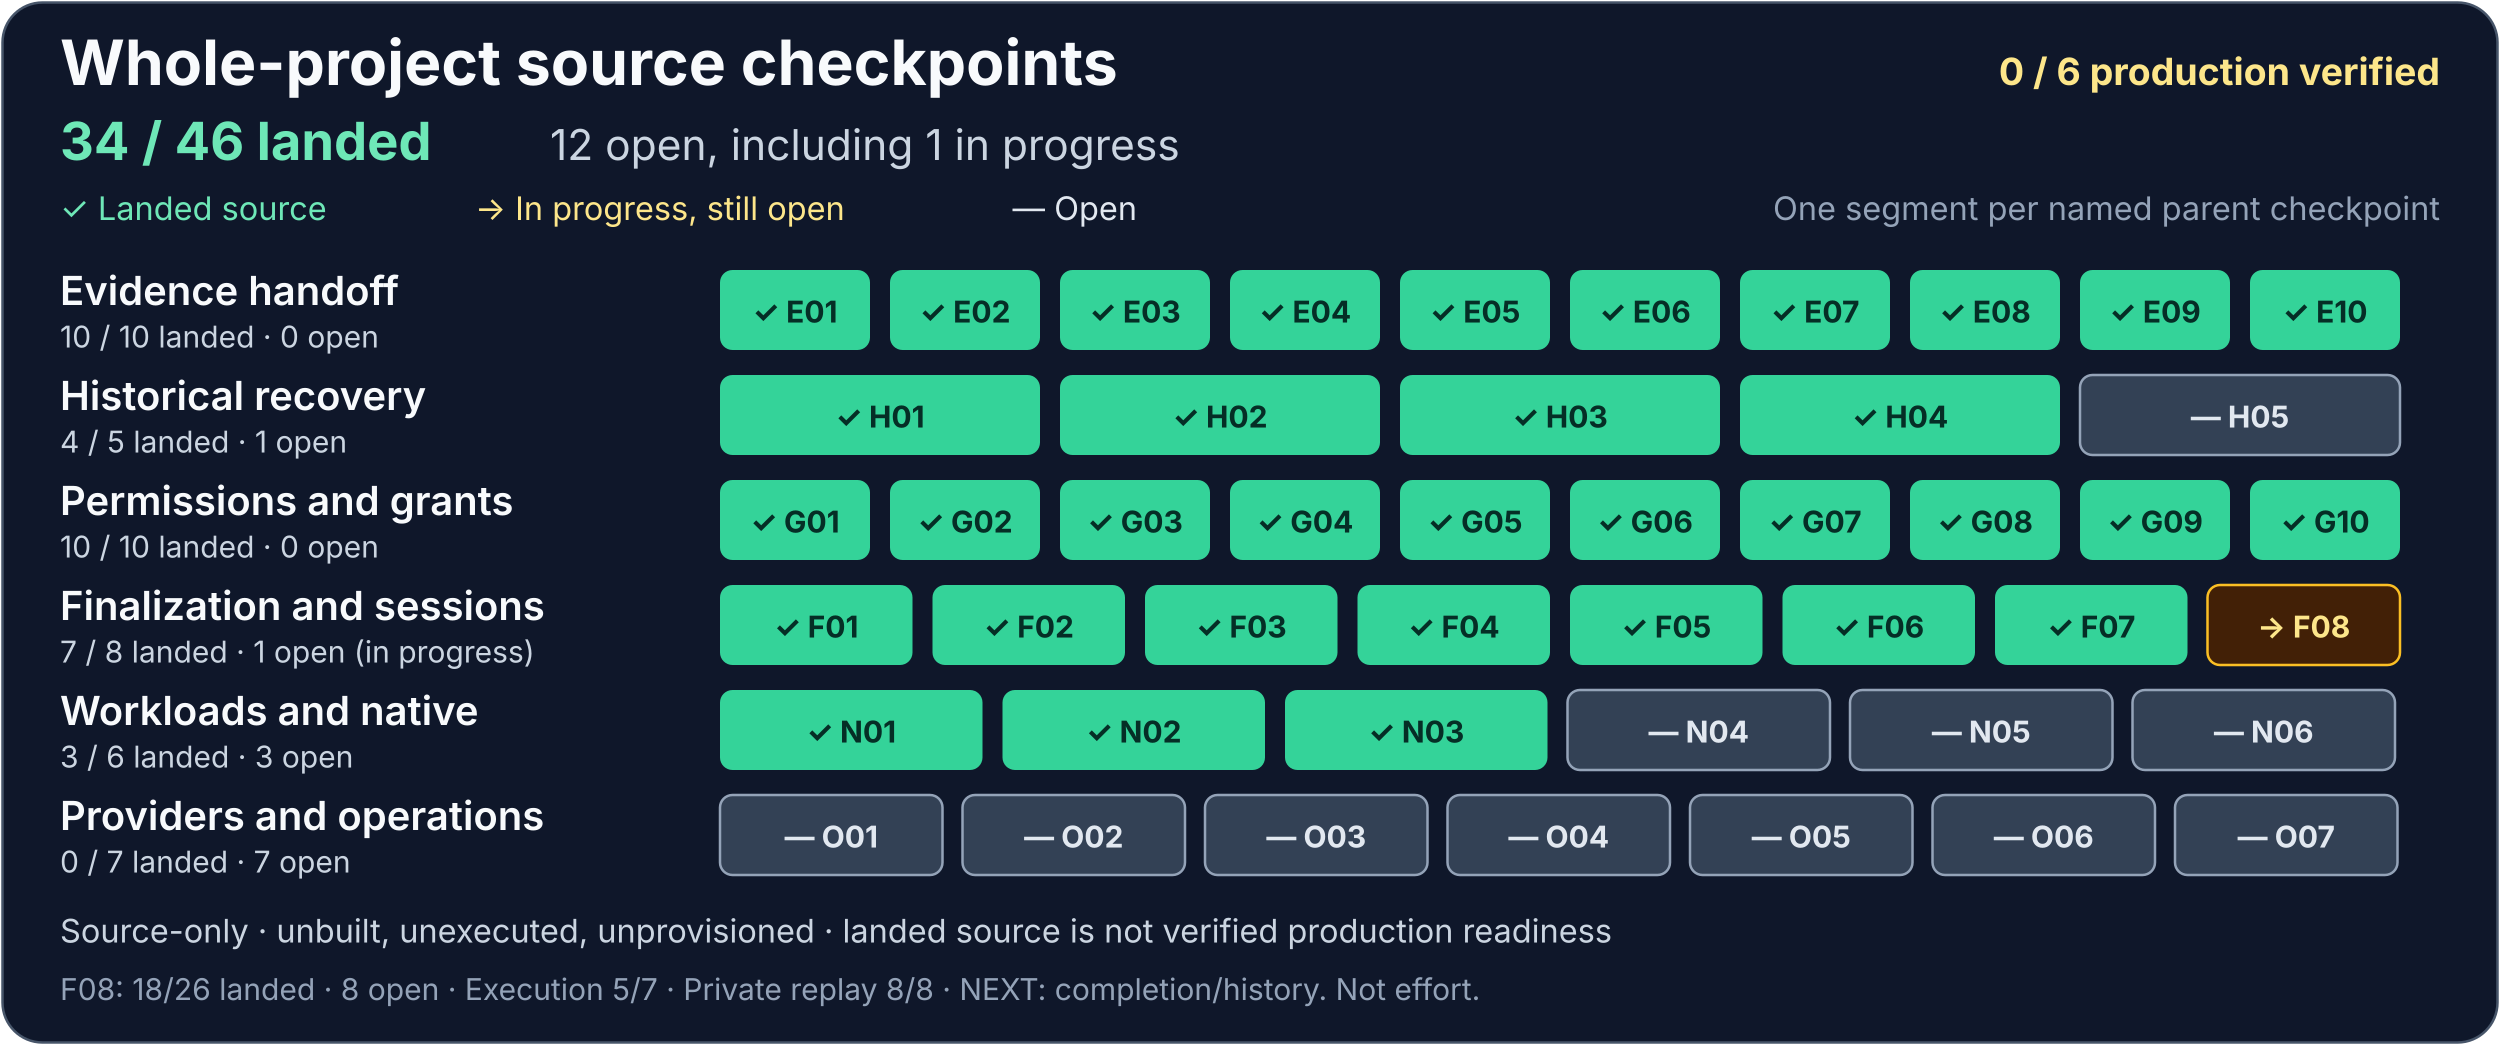
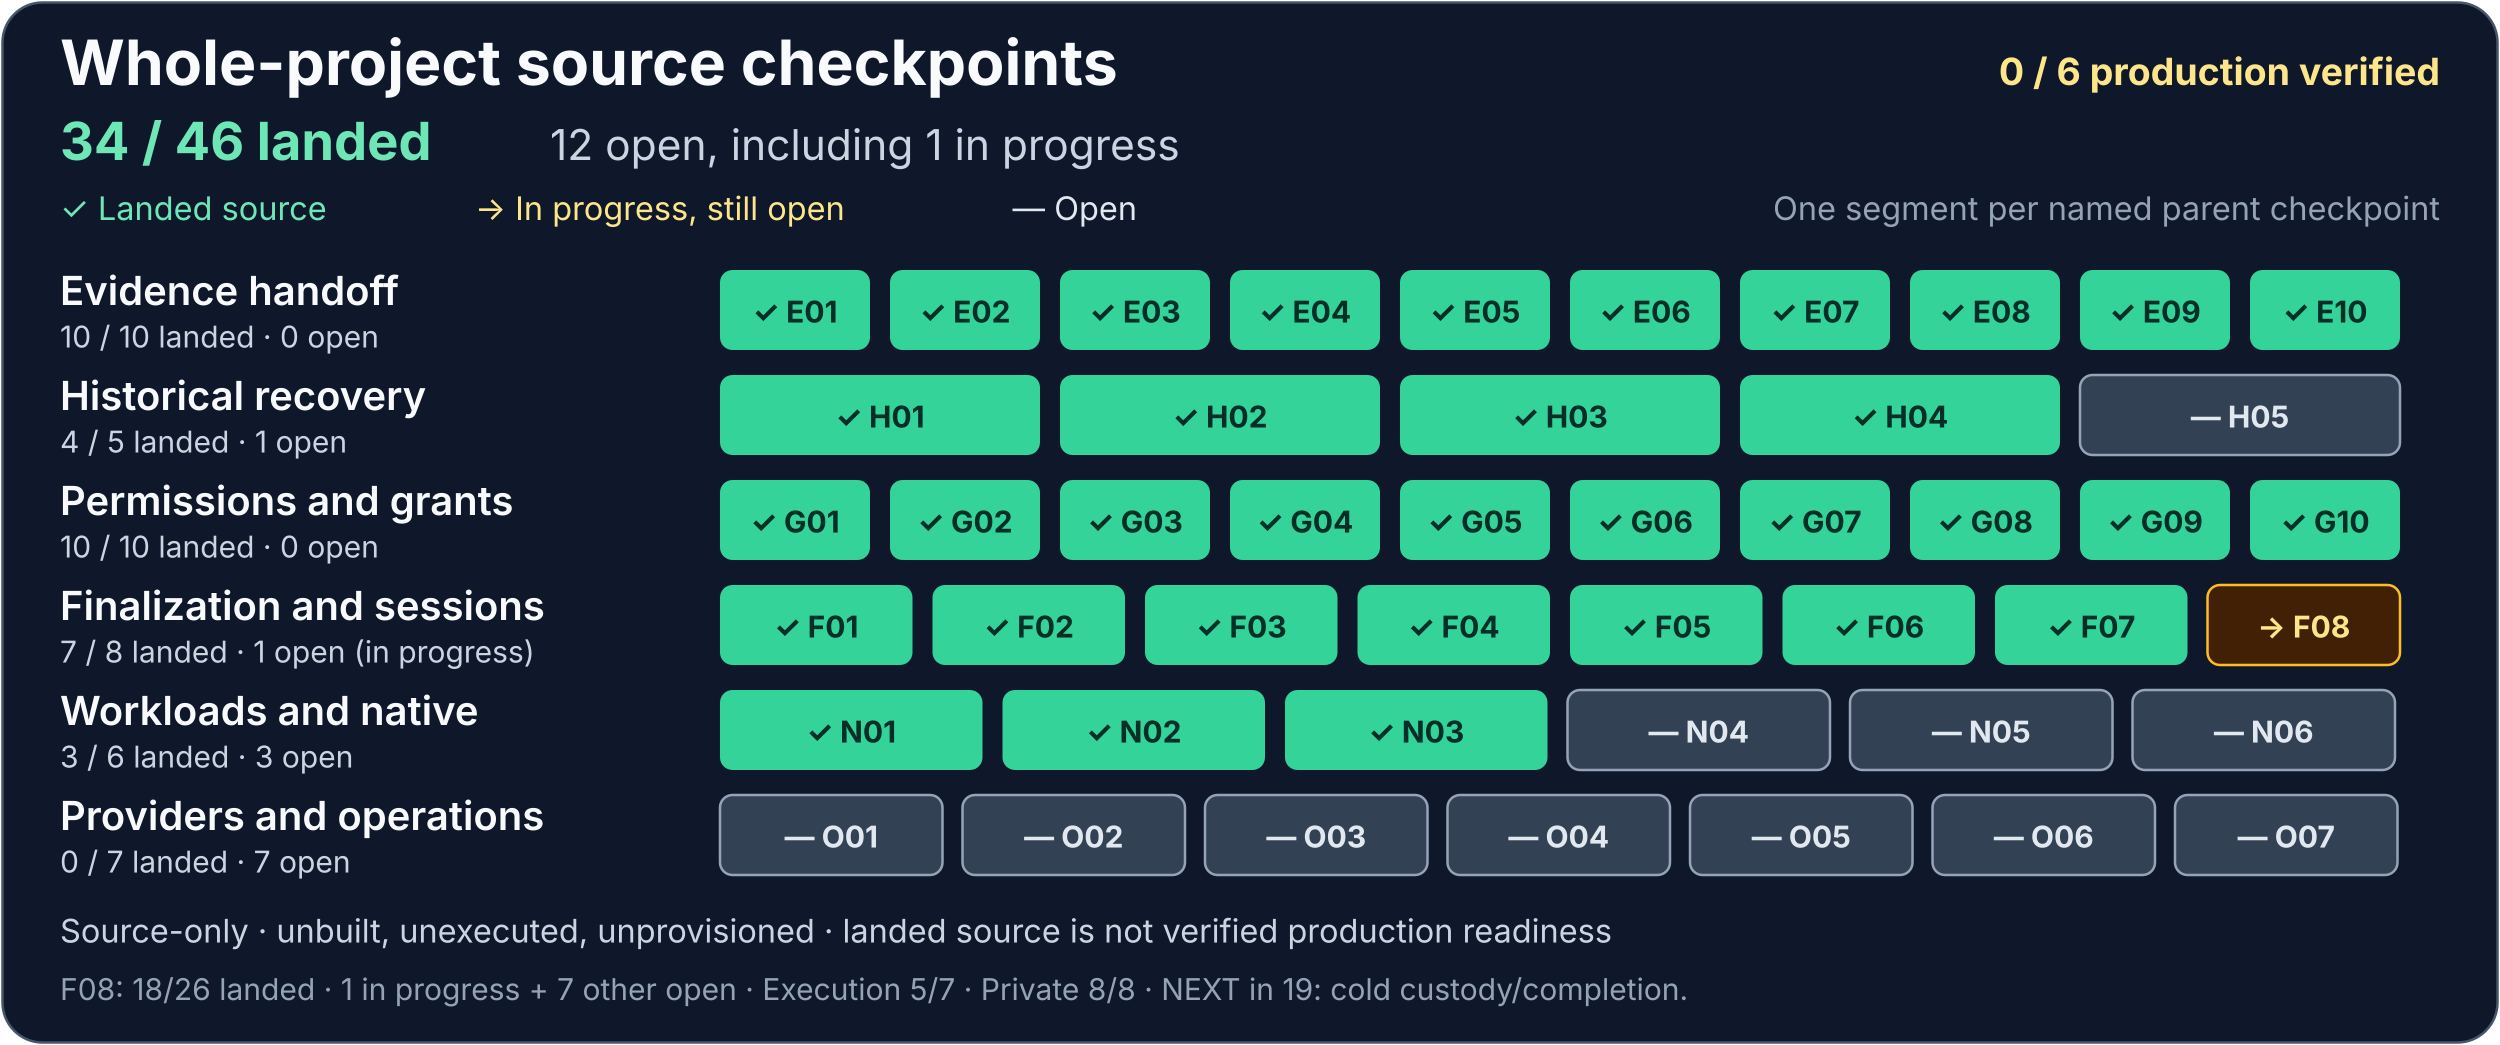
<svg xmlns="http://www.w3.org/2000/svg" width="1000" height="418" viewBox="0 0 1000 418" role="img" aria-labelledby="project-title project-description">
  <rect x="1" y="1" width="998" height="416" rx="16" fill="#0f172a" stroke="#475569" />
  <g font-family="system-ui, -apple-system, Segoe UI, sans-serif">
    <text x="24" y="34" fill="#f8fafc" font-size="25" font-weight="700">Whole-project source checkpoints</text>
    <text x="976" y="34" text-anchor="end" fill="#fde68a" font-size="15" font-weight="700">0 / 6 production verified</text>
    <text x="24" y="64" fill="#6ee7b7" font-size="21" font-weight="700">34 / 46 landed</text>
    <text x="220" y="64" fill="#cbd5e1" font-size="17">12 open, including 1 in progress</text>
    <text x="24" y="88" fill="#6ee7b7" font-size="13">✓ Landed source</text>
    <text x="190" y="88" fill="#fde68a" font-size="13">→ In progress, still open</text>
    <text x="405" y="88" fill="#e2e8f0" font-size="13">— Open</text>
    <text x="976" y="88" text-anchor="end" fill="#94a3b8" font-size="13">One segment per named parent checkpoint</text>
    <g aria-label="Evidence handoff: 10 of 10 landed, zero open">
      <text x="24" y="122" fill="#f8fafc" font-size="16" font-weight="600">Evidence handoff</text>
      <text x="24" y="139" fill="#cbd5e1" font-size="12">10 / 10 landed · 0 open</text>
      <g fill="#34d399">
        <rect x="288" y="108" width="60" height="32" rx="5" />
        <rect x="356" y="108" width="60" height="32" rx="5" />
        <rect x="424" y="108" width="60" height="32" rx="5" />
        <rect x="492" y="108" width="60" height="32" rx="5" />
        <rect x="560" y="108" width="60" height="32" rx="5" />
        <rect x="628" y="108" width="60" height="32" rx="5" />
        <rect x="696" y="108" width="60" height="32" rx="5" />
        <rect x="764" y="108" width="60" height="32" rx="5" />
        <rect x="832" y="108" width="60" height="32" rx="5" />
        <rect x="900" y="108" width="60" height="32" rx="5" />
      </g>
      <g fill="#052e26" font-size="12" font-weight="700" text-anchor="middle">
        <text x="318" y="129">✓ E01</text>
        <text x="386" y="129">✓ E02</text>
        <text x="454" y="129">✓ E03</text>
        <text x="522" y="129">✓ E04</text>
        <text x="590" y="129">✓ E05</text>
        <text x="658" y="129">✓ E06</text>
        <text x="726" y="129">✓ E07</text>
        <text x="794" y="129">✓ E08</text>
        <text x="862" y="129">✓ E09</text>
        <text x="930" y="129">✓ E10</text>
      </g>
    </g>
    <g aria-label="Historical recovery: 4 of 5 landed, one open">
      <text x="24" y="164" fill="#f8fafc" font-size="16" font-weight="600">Historical recovery</text>
      <text x="24" y="181" fill="#cbd5e1" font-size="12">4 / 5 landed · 1 open</text>
      <g fill="#34d399">
        <rect x="288" y="150" width="128" height="32" rx="5" />
        <rect x="424" y="150" width="128" height="32" rx="5" />
        <rect x="560" y="150" width="128" height="32" rx="5" />
        <rect x="696" y="150" width="128" height="32" rx="5" />
      </g>
      <rect x="832" y="150" width="128" height="32" rx="5" fill="#334155" stroke="#94a3b8" />
      <g fill="#052e26" font-size="12" font-weight="700" text-anchor="middle">
        <text x="352" y="171">✓ H01</text>
        <text x="488" y="171">✓ H02</text>
        <text x="624" y="171">✓ H03</text>
        <text x="760" y="171">✓ H04</text>
        <text x="896" y="171" fill="#e2e8f0">— H05</text>
      </g>
    </g>
    <g aria-label="Permissions and grants: 10 of 10 landed, zero open">
      <text x="24" y="206" fill="#f8fafc" font-size="16" font-weight="600">Permissions and grants</text>
      <text x="24" y="223" fill="#cbd5e1" font-size="12">10 / 10 landed · 0 open</text>
      <g fill="#34d399">
        <rect x="288" y="192" width="60" height="32" rx="5" />
        <rect x="356" y="192" width="60" height="32" rx="5" />
        <rect x="424" y="192" width="60" height="32" rx="5" />
        <rect x="492" y="192" width="60" height="32" rx="5" />
        <rect x="560" y="192" width="60" height="32" rx="5" />
        <rect x="628" y="192" width="60" height="32" rx="5" />
        <rect x="696" y="192" width="60" height="32" rx="5" />
        <rect x="764" y="192" width="60" height="32" rx="5" />
        <rect x="832" y="192" width="60" height="32" rx="5" />
        <rect x="900" y="192" width="60" height="32" rx="5" />
      </g>
      <g fill="#052e26" font-size="12" font-weight="700" text-anchor="middle">
        <text x="318" y="213">✓ G01</text>
        <text x="386" y="213">✓ G02</text>
        <text x="454" y="213">✓ G03</text>
        <text x="522" y="213">✓ G04</text>
        <text x="590" y="213">✓ G05</text>
        <text x="658" y="213">✓ G06</text>
        <text x="726" y="213">✓ G07</text>
        <text x="794" y="213">✓ G08</text>
        <text x="862" y="213">✓ G09</text>
        <text x="930" y="213">✓ G10</text>
      </g>
    </g>
    <g aria-label="Finalization and sessions: 7 of 8 landed, one open and in progress">
      <text x="24" y="248" fill="#f8fafc" font-size="16" font-weight="600">Finalization and sessions</text>
      <text x="24" y="265" fill="#cbd5e1" font-size="12">7 / 8 landed · 1 open (in progress)</text>
      <g fill="#34d399">
        <rect x="288" y="234" width="77" height="32" rx="5" />
        <rect x="373" y="234" width="77" height="32" rx="5" />
        <rect x="458" y="234" width="77" height="32" rx="5" />
        <rect x="543" y="234" width="77" height="32" rx="5" />
        <rect x="628" y="234" width="77" height="32" rx="5" />
        <rect x="713" y="234" width="77" height="32" rx="5" />
        <rect x="798" y="234" width="77" height="32" rx="5" />
      </g>
      <rect x="883" y="234" width="77" height="32" rx="5" fill="#422006" stroke="#fbbf24" />
      <g fill="#052e26" font-size="12" font-weight="700" text-anchor="middle">
        <text x="326.5" y="255">✓ F01</text>
        <text x="411.5" y="255">✓ F02</text>
        <text x="496.5" y="255">✓ F03</text>
        <text x="581.5" y="255">✓ F04</text>
        <text x="666.5" y="255">✓ F05</text>
        <text x="751.5" y="255">✓ F06</text>
        <text x="836.5" y="255">✓ F07</text>
        <text x="921.5" y="255" fill="#fde68a">→ F08</text>
      </g>
    </g>
    <g aria-label="Workloads and native: 3 of 6 landed, three open">
      <text x="24" y="290" fill="#f8fafc" font-size="16" font-weight="600">Workloads and native</text>
      <text x="24" y="307" fill="#cbd5e1" font-size="12">3 / 6 landed · 3 open</text>
      <g fill="#34d399">
        <rect x="288" y="276" width="105" height="32" rx="5" />
        <rect x="401" y="276" width="105" height="32" rx="5" />
        <rect x="514" y="276" width="105" height="32" rx="5" />
      </g>
      <g fill="#334155" stroke="#94a3b8">
        <rect x="627" y="276" width="105" height="32" rx="5" />
        <rect x="740" y="276" width="105" height="32" rx="5" />
        <rect x="853" y="276" width="105" height="32" rx="5" />
      </g>
      <g font-size="12" font-weight="700" text-anchor="middle">
        <text x="340.5" y="297" fill="#052e26">✓ N01</text>
        <text x="453.5" y="297" fill="#052e26">✓ N02</text>
        <text x="566.5" y="297" fill="#052e26">✓ N03</text>
        <text x="679.5" y="297" fill="#e2e8f0">— N04</text>
        <text x="792.5" y="297" fill="#e2e8f0">— N05</text>
        <text x="905.5" y="297" fill="#e2e8f0">— N06</text>
      </g>
    </g>
    <g aria-label="Providers and operations: zero of 7 landed, seven open">
      <text x="24" y="332" fill="#f8fafc" font-size="16" font-weight="600">Providers and operations</text>
      <text x="24" y="349" fill="#cbd5e1" font-size="12">0 / 7 landed · 7 open</text>
      <g fill="#334155" stroke="#94a3b8">
        <rect x="288" y="318" width="89" height="32" rx="5" />
        <rect x="385" y="318" width="89" height="32" rx="5" />
        <rect x="482" y="318" width="89" height="32" rx="5" />
        <rect x="579" y="318" width="89" height="32" rx="5" />
        <rect x="676" y="318" width="89" height="32" rx="5" />
        <rect x="773" y="318" width="89" height="32" rx="5" />
        <rect x="870" y="318" width="89" height="32" rx="5" />
      </g>
      <g fill="#e2e8f0" font-size="12" font-weight="700" text-anchor="middle">
        <text x="332.5" y="339">— O01</text>
        <text x="429.5" y="339">— O02</text>
        <text x="526.5" y="339">— O03</text>
        <text x="623.5" y="339">— O04</text>
        <text x="720.5" y="339">— O05</text>
        <text x="817.5" y="339">— O06</text>
        <text x="914.5" y="339">— O07</text>
      </g>
    </g>
    <text x="24" y="377" fill="#cbd5e1" font-size="13">Source-only · unbuilt, unexecuted, unprovisioned · landed source is not verified production readiness</text>
-     <text x="24" y="400" fill="#94a3b8" font-size="12">F08: 18/26 landed · 8 open · Execution 5/7 · Private replay 8/8 · NEXT: completion/history. Not effort.</text>
+     <text x="24" y="400" fill="#94a3b8" font-size="12">F08: 18/26 landed · 1 in progress + 7 other open · Execution 5/7 · Private 8/8 · NEXT in 19: cold custody/completion.</text>
  </g>
</svg>
